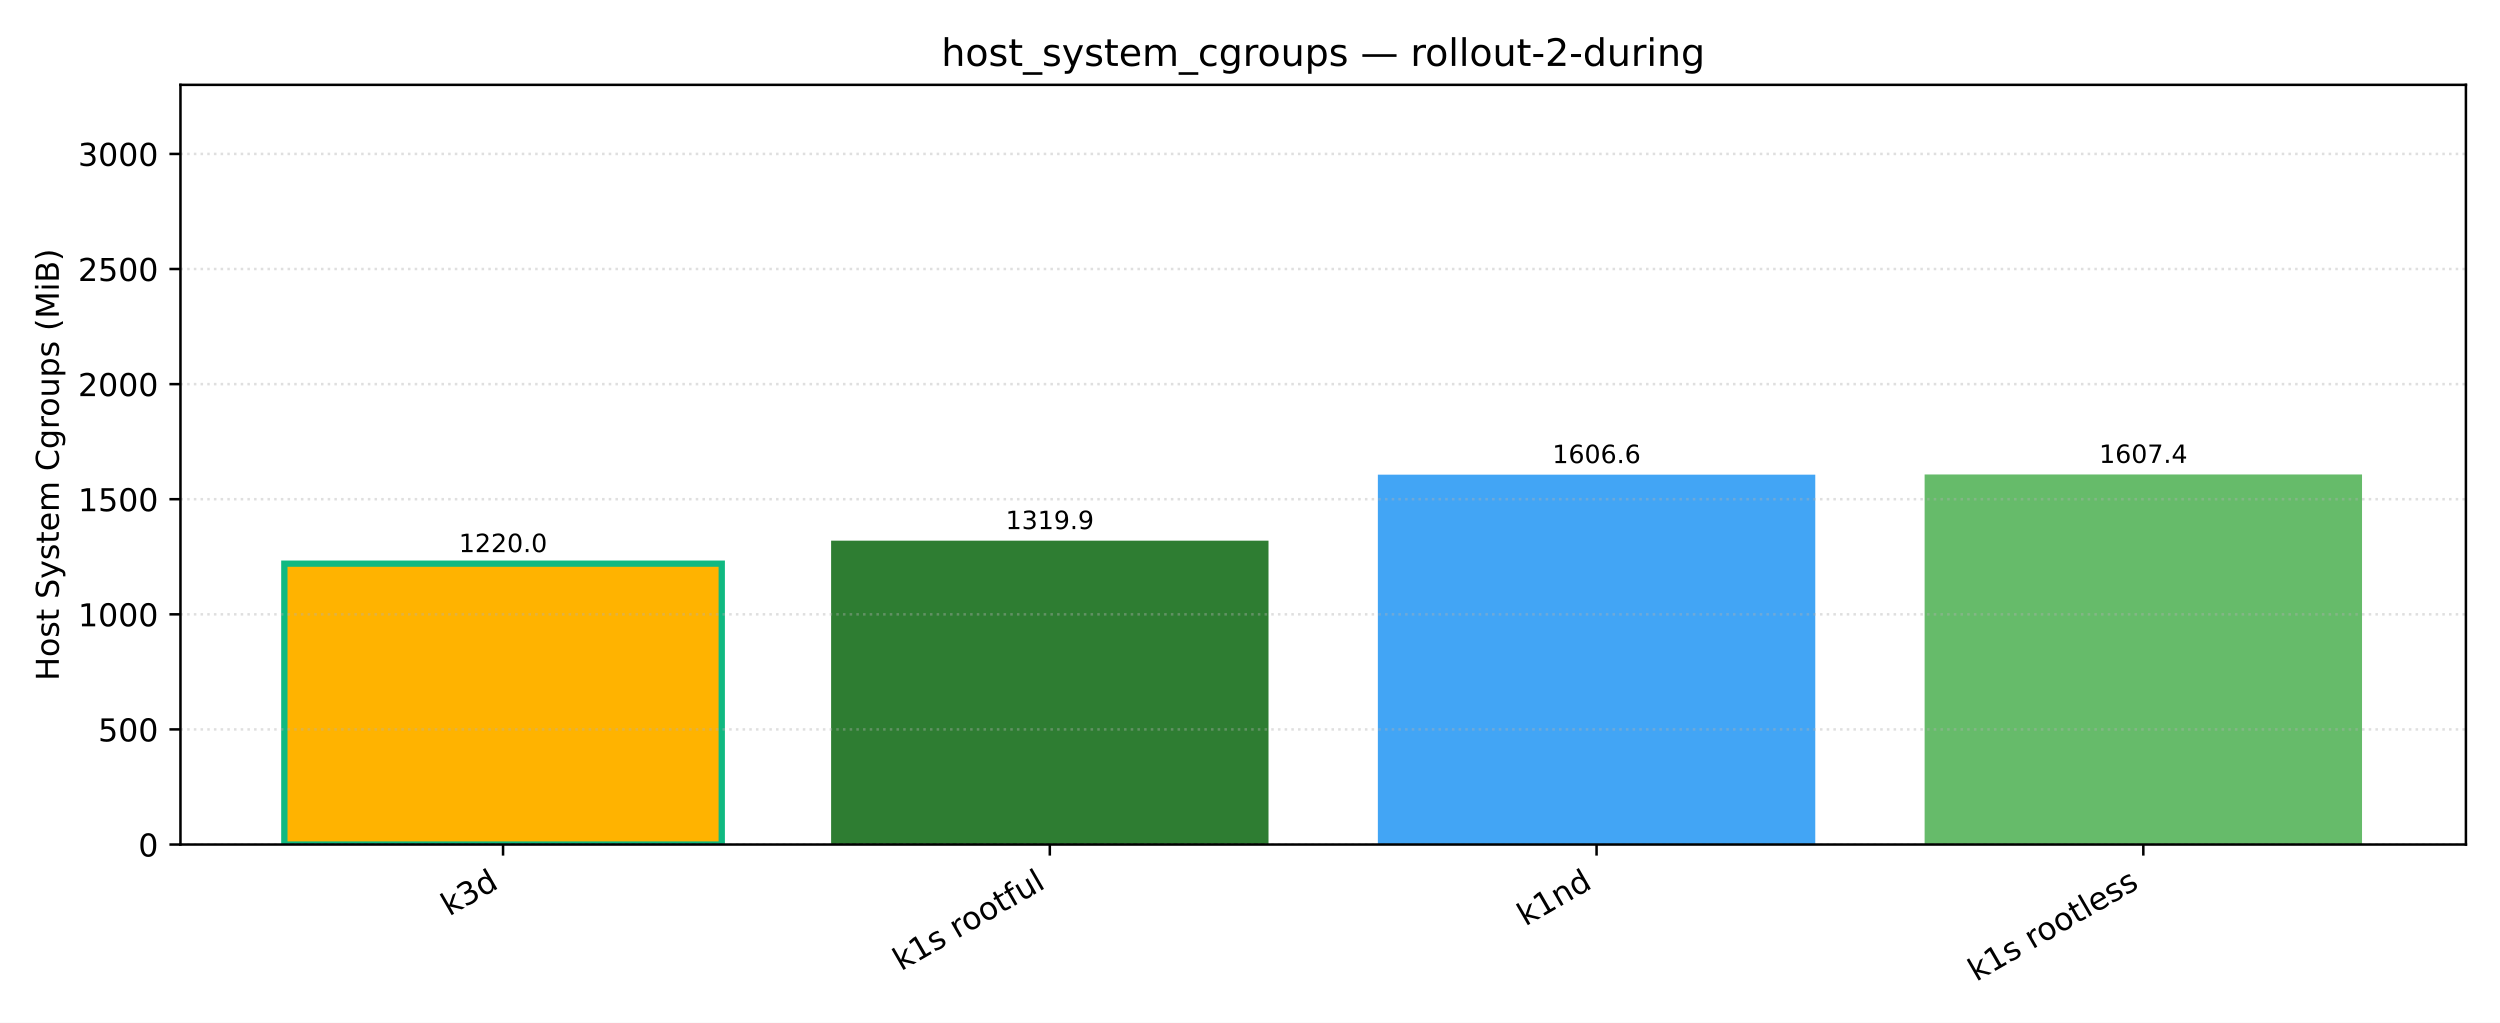
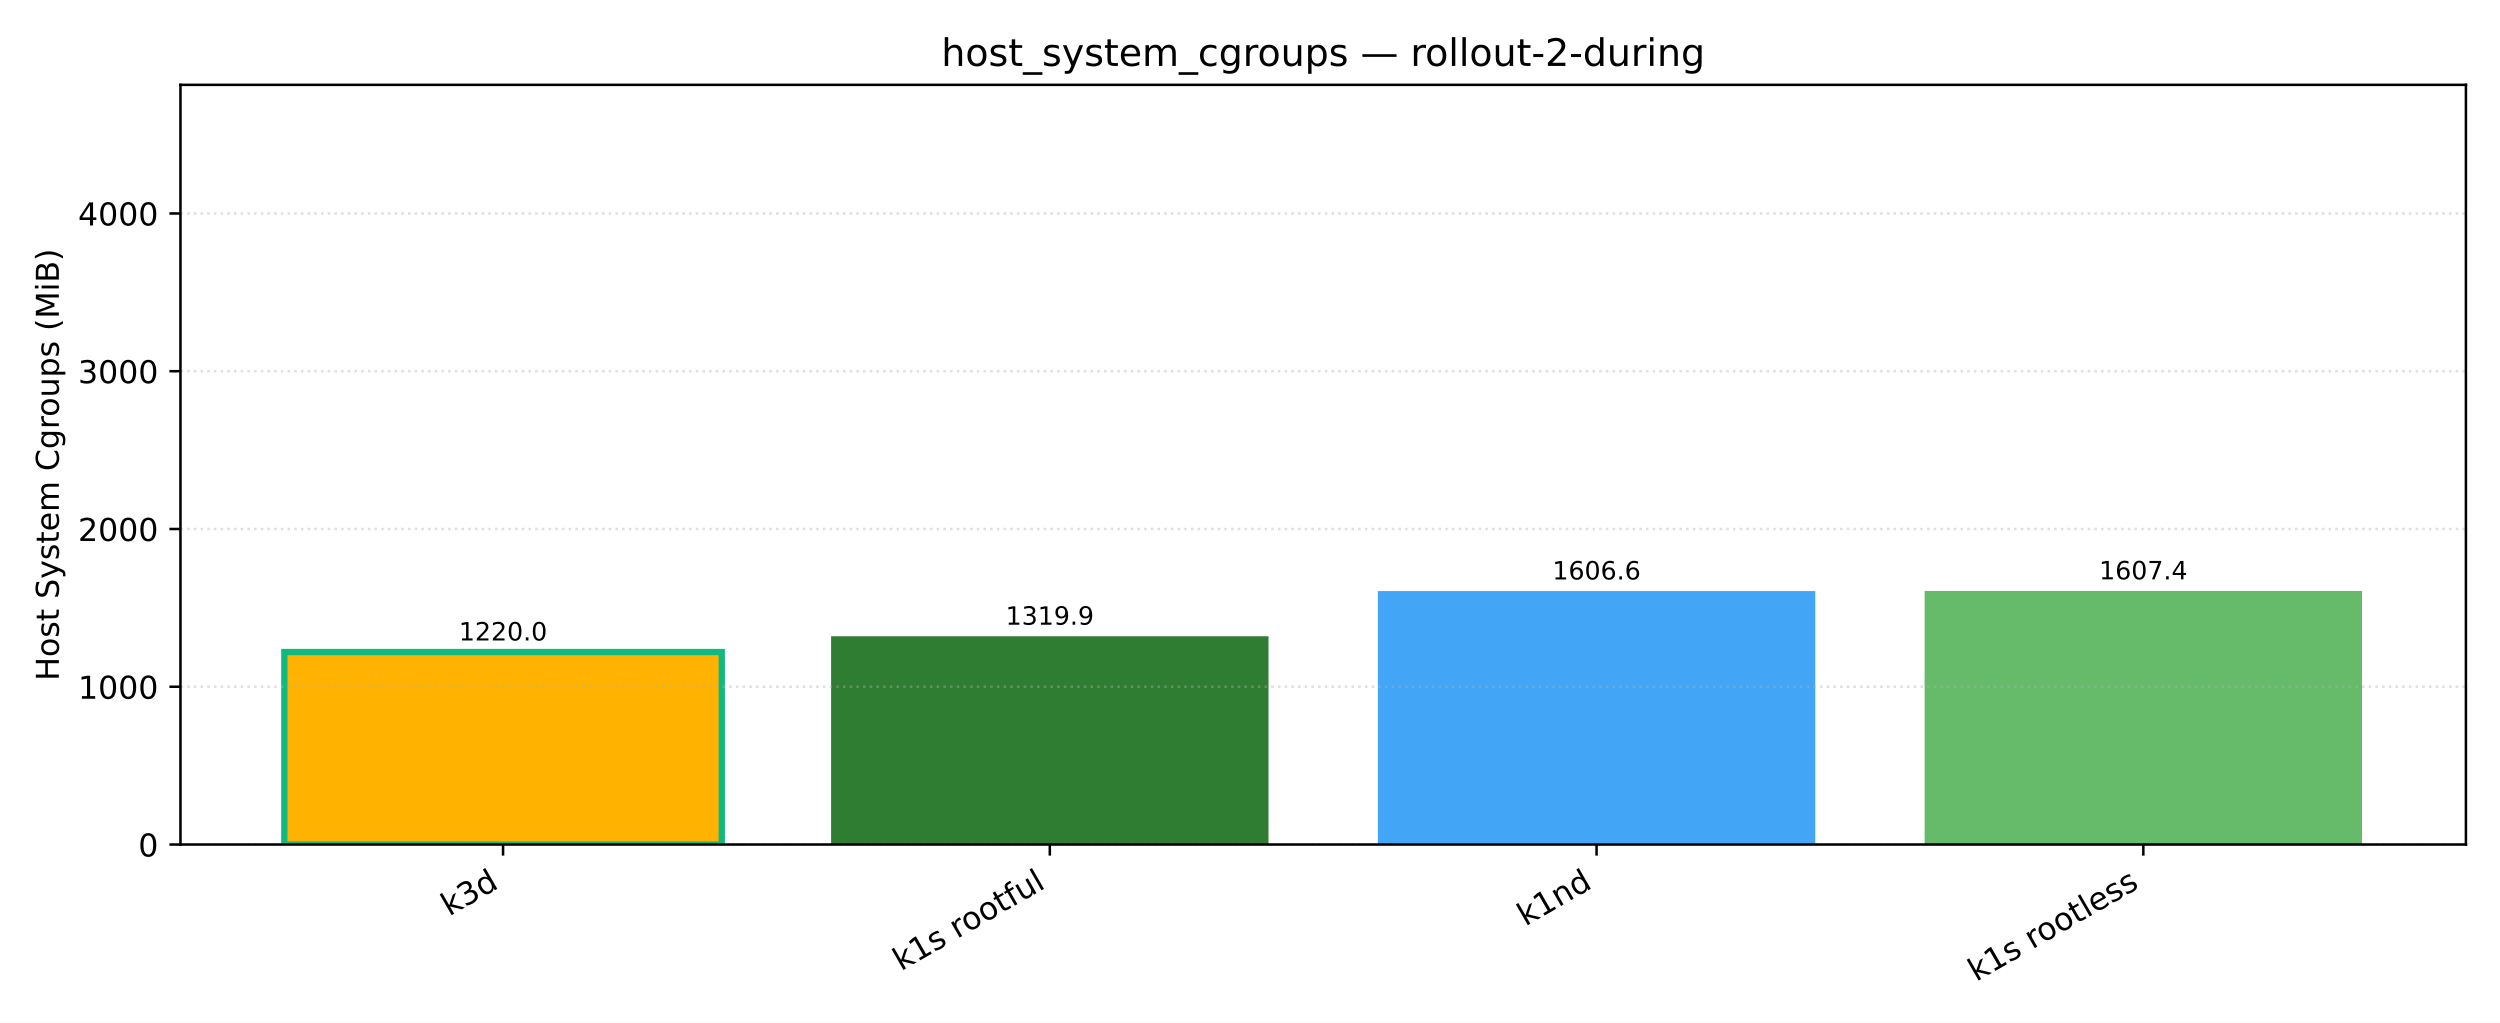
<svg xmlns="http://www.w3.org/2000/svg" xmlns:xlink="http://www.w3.org/1999/xlink" width="792pt" height="324pt" viewBox="0 0 792 324" version="1.1">
  <defs>
    <style type="text/css">*{stroke-linejoin: round; stroke-linecap: butt}</style>
  </defs>
  <g id="figure_1">
    <g id="patch_1">
      <path d="M 0 324  L 792 324  L 792 0  L 0 0  z " style="fill: #ffffff" />
    </g>
    <g id="axes_1">
      <g id="patch_2">
        <path d="M 57.17 267.545  L 781.2 267.545  L 781.2 26.88  L 57.17 26.88  z " style="fill: #ffffff" />
      </g>
      <g id="patch_3">
-         <path d="M 90.08 267.545  L 228.651 267.545  L 228.651 178.57  L 90.08 178.57  z " clip-path="url(#pb87c5d437f)" style="fill: #ffb300; stroke: #10b981; stroke-width: 2; stroke-linejoin: miter" />
+         <path d="M 90.08 267.545  L 228.651 267.545  L 228.651 206.567  L 90.08 206.567  z " clip-path="url(#pe2c1e700d0)" style="fill: #ffb300; stroke: #10b981; stroke-width: 2; stroke-linejoin: miter" />
      </g>
      <g id="patch_4">
-         <path d="M 263.293 267.545  L 401.864 267.545  L 401.864 171.287  L 263.293 171.287  z " clip-path="url(#pb87c5d437f)" style="fill: #2e7d32" />
+         <path d="M 263.293 267.545  L 401.864 267.545  L 401.864 201.575  L 263.293 201.575  z " clip-path="url(#pe2c1e700d0)" style="fill: #2e7d32" />
      </g>
      <g id="patch_5">
-         <path d="M 436.506 267.545  L 575.077 267.545  L 575.077 150.376  L 436.506 150.376  z " clip-path="url(#pb87c5d437f)" style="fill: #42a5f5" />
+         <path d="M 436.506 267.545  L 575.077 267.545  L 575.077 187.244  L 436.506 187.244  z " clip-path="url(#pe2c1e700d0)" style="fill: #42a5f5" />
      </g>
      <g id="patch_6">
-         <path d="M 609.719 267.545  L 748.29 267.545  L 748.29 150.318  L 609.719 150.318  z " clip-path="url(#pb87c5d437f)" style="fill: #66bb6a" />
+         <path d="M 609.719 267.545  L 748.29 267.545  L 748.29 187.204  L 609.719 187.204  z " clip-path="url(#pe2c1e700d0)" style="fill: #66bb6a" />
      </g>
      <g id="matplotlib.axis_1">
        <g id="xtick_1">
          <g id="line2d_1">
            <defs>
-               <path id="m31fb3759ff" d="M 0 0  L 0 3.5  " style="stroke: #000000; stroke-width: 0.8" />
+               <path id="m5a6afe6123" d="M 0 0  L 0 3.5  " style="stroke: #000000; stroke-width: 0.8" />
            </defs>
            <g>
-               <use xlink:href="#m31fb3759ff" x="159.366" y="267.545" style="stroke: #000000; stroke-width: 0.8" />
+               <use xlink:href="#m5a6afe6123" x="159.366" y="267.545" style="stroke: #000000; stroke-width: 0.8" />
            </g>
          </g>
          <g id="text_1">
            <g transform="translate(142.303 290.3767) rotate(-30) scale(0.1 -0.1)">
              <defs>
                <path id="DejaVuSans-6b" d="M 581 4863  L 1159 4863  L 1159 1991  L 2875 3500  L 3609 3500  L 1753 1863  L 3688 0  L 2938 0  L 1159 1709  L 1159 0  L 581 0  L 581 4863  z " transform="scale(0.015625)" />
                <path id="DejaVuSans-33" d="M 2597 2516  Q 3050 2419 3304 2112  Q 3559 1806 3559 1356  Q 3559 666 3084 287  Q 2609 -91 1734 -91  Q 1441 -91 1130 -33  Q 819 25 488 141  L 488 750  Q 750 597 1062 519  Q 1375 441 1716 441  Q 2309 441 2620 675  Q 2931 909 2931 1356  Q 2931 1769 2642 2001  Q 2353 2234 1838 2234  L 1294 2234  L 1294 2753  L 1863 2753  Q 2328 2753 2575 2939  Q 2822 3125 2822 3475  Q 2822 3834 2567 4026  Q 2313 4219 1838 4219  Q 1578 4219 1281 4162  Q 984 4106 628 3988  L 628 4550  Q 988 4650 1302 4700  Q 1616 4750 1894 4750  Q 2613 4750 3031 4423  Q 3450 4097 3450 3541  Q 3450 3153 3228 2886  Q 3006 2619 2597 2516  z " transform="scale(0.015625)" />
                <path id="DejaVuSans-64" d="M 2906 2969  L 2906 4863  L 3481 4863  L 3481 0  L 2906 0  L 2906 525  Q 2725 213 2448 61  Q 2172 -91 1784 -91  Q 1150 -91 751 415  Q 353 922 353 1747  Q 353 2572 751 3078  Q 1150 3584 1784 3584  Q 2172 3584 2448 3432  Q 2725 3281 2906 2969  z M 947 1747  Q 947 1113 1208 752  Q 1469 391 1925 391  Q 2381 391 2643 752  Q 2906 1113 2906 1747  Q 2906 2381 2643 2742  Q 2381 3103 1925 3103  Q 1469 3103 1208 2742  Q 947 2381 947 1747  z " transform="scale(0.015625)" />
              </defs>
              <use xlink:href="#DejaVuSans-6b" />
              <use xlink:href="#DejaVuSans-33" transform="translate(57.91016 0)" />
              <use xlink:href="#DejaVuSans-64" transform="translate(121.5332 0)" />
            </g>
          </g>
        </g>
        <g id="xtick_2">
          <g id="line2d_2">
            <g>
-               <use xlink:href="#m31fb3759ff" x="332.579" y="267.545" style="stroke: #000000; stroke-width: 0.8" />
+               <use xlink:href="#m5a6afe6123" x="332.579" y="267.545" style="stroke: #000000; stroke-width: 0.8" />
            </g>
          </g>
          <g id="text_2">
            <g transform="translate(285.4486 307.7361) rotate(-30) scale(0.1 -0.1)">
              <defs>
                <path id="DejaVuSans-31" d="M 794 531  L 1825 531  L 1825 4091  L 703 3866  L 703 4441  L 1819 4666  L 2450 4666  L 2450 531  L 3481 531  L 3481 0  L 794 0  L 794 531  z " transform="scale(0.015625)" />
                <path id="DejaVuSans-73" d="M 2834 3397  L 2834 2853  Q 2591 2978 2328 3040  Q 2066 3103 1784 3103  Q 1356 3103 1142 2972  Q 928 2841 928 2578  Q 928 2378 1081 2264  Q 1234 2150 1697 2047  L 1894 2003  Q 2506 1872 2764 1633  Q 3022 1394 3022 966  Q 3022 478 2636 193  Q 2250 -91 1575 -91  Q 1294 -91 989 -36  Q 684 19 347 128  L 347 722  Q 666 556 975 473  Q 1284 391 1588 391  Q 1994 391 2212 530  Q 2431 669 2431 922  Q 2431 1156 2273 1281  Q 2116 1406 1581 1522  L 1381 1569  Q 847 1681 609 1914  Q 372 2147 372 2553  Q 372 3047 722 3315  Q 1072 3584 1716 3584  Q 2034 3584 2315 3537  Q 2597 3491 2834 3397  z " transform="scale(0.015625)" />
                <path id="DejaVuSans-20" transform="scale(0.015625)" />
                <path id="DejaVuSans-72" d="M 2631 2963  Q 2534 3019 2420 3045  Q 2306 3072 2169 3072  Q 1681 3072 1420 2755  Q 1159 2438 1159 1844  L 1159 0  L 581 0  L 581 3500  L 1159 3500  L 1159 2956  Q 1341 3275 1631 3429  Q 1922 3584 2338 3584  Q 2397 3584 2469 3576  Q 2541 3569 2628 3553  L 2631 2963  z " transform="scale(0.015625)" />
                <path id="DejaVuSans-6f" d="M 1959 3097  Q 1497 3097 1228 2736  Q 959 2375 959 1747  Q 959 1119 1226 758  Q 1494 397 1959 397  Q 2419 397 2687 759  Q 2956 1122 2956 1747  Q 2956 2369 2687 2733  Q 2419 3097 1959 3097  z M 1959 3584  Q 2709 3584 3137 3096  Q 3566 2609 3566 1747  Q 3566 888 3137 398  Q 2709 -91 1959 -91  Q 1206 -91 779 398  Q 353 888 353 1747  Q 353 2609 779 3096  Q 1206 3584 1959 3584  z " transform="scale(0.015625)" />
                <path id="DejaVuSans-74" d="M 1172 4494  L 1172 3500  L 2356 3500  L 2356 3053  L 1172 3053  L 1172 1153  Q 1172 725 1289 603  Q 1406 481 1766 481  L 2356 481  L 2356 0  L 1766 0  Q 1100 0 847 248  Q 594 497 594 1153  L 594 3053  L 172 3053  L 172 3500  L 594 3500  L 594 4494  L 1172 4494  z " transform="scale(0.015625)" />
                <path id="DejaVuSans-66" d="M 2375 4863  L 2375 4384  L 1825 4384  Q 1516 4384 1395 4259  Q 1275 4134 1275 3809  L 1275 3500  L 2222 3500  L 2222 3053  L 1275 3053  L 1275 0  L 697 0  L 697 3053  L 147 3053  L 147 3500  L 697 3500  L 697 3744  Q 697 4328 969 4595  Q 1241 4863 1831 4863  L 2375 4863  z " transform="scale(0.015625)" />
                <path id="DejaVuSans-75" d="M 544 1381  L 544 3500  L 1119 3500  L 1119 1403  Q 1119 906 1312 657  Q 1506 409 1894 409  Q 2359 409 2629 706  Q 2900 1003 2900 1516  L 2900 3500  L 3475 3500  L 3475 0  L 2900 0  L 2900 538  Q 2691 219 2414 64  Q 2138 -91 1772 -91  Q 1169 -91 856 284  Q 544 659 544 1381  z M 1991 3584  L 1991 3584  z " transform="scale(0.015625)" />
                <path id="DejaVuSans-6c" d="M 603 4863  L 1178 4863  L 1178 0  L 603 0  L 603 4863  z " transform="scale(0.015625)" />
              </defs>
              <use xlink:href="#DejaVuSans-6b" />
              <use xlink:href="#DejaVuSans-31" transform="translate(57.91016 0)" />
              <use xlink:href="#DejaVuSans-73" transform="translate(121.5332 0)" />
              <use xlink:href="#DejaVuSans-20" transform="translate(173.6328 0)" />
              <use xlink:href="#DejaVuSans-72" transform="translate(205.4199 0)" />
              <use xlink:href="#DejaVuSans-6f" transform="translate(244.2832 0)" />
              <use xlink:href="#DejaVuSans-6f" transform="translate(305.4648 0)" />
              <use xlink:href="#DejaVuSans-74" transform="translate(366.6465 0)" />
              <use xlink:href="#DejaVuSans-66" transform="translate(405.8555 0)" />
              <use xlink:href="#DejaVuSans-75" transform="translate(441.0605 0)" />
              <use xlink:href="#DejaVuSans-6c" transform="translate(504.4395 0)" />
            </g>
          </g>
        </g>
        <g id="xtick_3">
          <g id="line2d_3">
            <g>
-               <use xlink:href="#m31fb3759ff" x="505.791" y="267.545" style="stroke: #000000; stroke-width: 0.8" />
+               <use xlink:href="#m5a6afe6123" x="505.791" y="267.545" style="stroke: #000000; stroke-width: 0.8" />
            </g>
          </g>
          <g id="text_3">
            <g transform="translate(483.2404 293.5454) rotate(-30) scale(0.1 -0.1)">
              <defs>
                <path id="DejaVuSans-6e" d="M 3513 2113  L 3513 0  L 2938 0  L 2938 2094  Q 2938 2591 2744 2837  Q 2550 3084 2163 3084  Q 1697 3084 1428 2787  Q 1159 2491 1159 1978  L 1159 0  L 581 0  L 581 3500  L 1159 3500  L 1159 2956  Q 1366 3272 1645 3428  Q 1925 3584 2291 3584  Q 2894 3584 3203 3211  Q 3513 2838 3513 2113  z " transform="scale(0.015625)" />
              </defs>
              <use xlink:href="#DejaVuSans-6b" />
              <use xlink:href="#DejaVuSans-31" transform="translate(57.91016 0)" />
              <use xlink:href="#DejaVuSans-6e" transform="translate(121.5332 0)" />
              <use xlink:href="#DejaVuSans-64" transform="translate(184.9121 0)" />
            </g>
          </g>
        </g>
        <g id="xtick_4">
          <g id="line2d_4">
            <g>
-               <use xlink:href="#m31fb3759ff" x="679.004" y="267.545" style="stroke: #000000; stroke-width: 0.8" />
+               <use xlink:href="#m5a6afe6123" x="679.004" y="267.545" style="stroke: #000000; stroke-width: 0.8" />
            </g>
          </g>
          <g id="text_4">
            <g transform="translate(626.0598 311.0931) rotate(-30) scale(0.1 -0.1)">
              <defs>
                <path id="DejaVuSans-65" d="M 3597 1894  L 3597 1613  L 953 1613  Q 991 1019 1311 708  Q 1631 397 2203 397  Q 2534 397 2845 478  Q 3156 559 3463 722  L 3463 178  Q 3153 47 2828 -22  Q 2503 -91 2169 -91  Q 1331 -91 842 396  Q 353 884 353 1716  Q 353 2575 817 3079  Q 1281 3584 2069 3584  Q 2775 3584 3186 3129  Q 3597 2675 3597 1894  z M 3022 2063  Q 3016 2534 2758 2815  Q 2500 3097 2075 3097  Q 1594 3097 1305 2825  Q 1016 2553 972 2059  L 3022 2063  z " transform="scale(0.015625)" />
              </defs>
              <use xlink:href="#DejaVuSans-6b" />
              <use xlink:href="#DejaVuSans-31" transform="translate(57.91016 0)" />
              <use xlink:href="#DejaVuSans-73" transform="translate(121.5332 0)" />
              <use xlink:href="#DejaVuSans-20" transform="translate(173.6328 0)" />
              <use xlink:href="#DejaVuSans-72" transform="translate(205.4199 0)" />
              <use xlink:href="#DejaVuSans-6f" transform="translate(244.2832 0)" />
              <use xlink:href="#DejaVuSans-6f" transform="translate(305.4648 0)" />
              <use xlink:href="#DejaVuSans-74" transform="translate(366.6465 0)" />
              <use xlink:href="#DejaVuSans-6c" transform="translate(405.8555 0)" />
              <use xlink:href="#DejaVuSans-65" transform="translate(433.6387 0)" />
              <use xlink:href="#DejaVuSans-73" transform="translate(495.1621 0)" />
              <use xlink:href="#DejaVuSans-73" transform="translate(547.2617 0)" />
            </g>
          </g>
        </g>
      </g>
      <g id="matplotlib.axis_2">
        <g id="ytick_1">
          <g id="line2d_5">
-             <path d="M 57.17 267.545  L 781.2 267.545  " clip-path="url(#pb87c5d437f)" style="fill: none; stroke-dasharray: 0.8,1.32; stroke-dashoffset: 0; stroke: #b0b0b0; stroke-opacity: 0.4; stroke-width: 0.8" />
+             <path d="M 57.17 267.545  L 781.2 267.545  " clip-path="url(#pe2c1e700d0)" style="fill: none; stroke-dasharray: 0.8,1.32; stroke-dashoffset: 0; stroke: #b0b0b0; stroke-opacity: 0.4; stroke-width: 0.8" />
          </g>
          <g id="line2d_6">
            <defs>
-               <path id="mb3e70a93ad" d="M 0 0  L -3.5 0  " style="stroke: #000000; stroke-width: 0.8" />
+               <path id="m459b0cc0be" d="M 0 0  L -3.5 0  " style="stroke: #000000; stroke-width: 0.8" />
            </defs>
            <g>
-               <use xlink:href="#mb3e70a93ad" x="57.17" y="267.545" style="stroke: #000000; stroke-width: 0.8" />
+               <use xlink:href="#m459b0cc0be" x="57.17" y="267.545" style="stroke: #000000; stroke-width: 0.8" />
            </g>
          </g>
          <g id="text_5">
            <g transform="translate(43.8075 271.3447) scale(0.1 -0.1)">
              <defs>
                <path id="DejaVuSans-30" d="M 2034 4250  Q 1547 4250 1301 3770  Q 1056 3291 1056 2328  Q 1056 1369 1301 889  Q 1547 409 2034 409  Q 2525 409 2770 889  Q 3016 1369 3016 2328  Q 3016 3291 2770 3770  Q 2525 4250 2034 4250  z M 2034 4750  Q 2819 4750 3233 4129  Q 3647 3509 3647 2328  Q 3647 1150 3233 529  Q 2819 -91 2034 -91  Q 1250 -91 836 529  Q 422 1150 422 2328  Q 422 3509 836 4129  Q 1250 4750 2034 4750  z " transform="scale(0.015625)" />
              </defs>
              <use xlink:href="#DejaVuSans-30" />
            </g>
          </g>
        </g>
        <g id="ytick_2">
          <g id="line2d_7">
-             <path d="M 57.17 231.081  L 781.2 231.081  " clip-path="url(#pb87c5d437f)" style="fill: none; stroke-dasharray: 0.8,1.32; stroke-dashoffset: 0; stroke: #b0b0b0; stroke-opacity: 0.4; stroke-width: 0.8" />
+             <path d="M 57.17 217.564  L 781.2 217.564  " clip-path="url(#pe2c1e700d0)" style="fill: none; stroke-dasharray: 0.8,1.32; stroke-dashoffset: 0; stroke: #b0b0b0; stroke-opacity: 0.4; stroke-width: 0.8" />
          </g>
          <g id="line2d_8">
            <g>
-               <use xlink:href="#mb3e70a93ad" x="57.17" y="231.081" style="stroke: #000000; stroke-width: 0.8" />
+               <use xlink:href="#m459b0cc0be" x="57.17" y="217.564" style="stroke: #000000; stroke-width: 0.8" />
            </g>
          </g>
          <g id="text_6">
-             <g transform="translate(31.0825 234.8803) scale(0.1 -0.1)">
-               <defs>
-                 <path id="DejaVuSans-35" d="M 691 4666  L 3169 4666  L 3169 4134  L 1269 4134  L 1269 2991  Q 1406 3038 1543 3061  Q 1681 3084 1819 3084  Q 2600 3084 3056 2656  Q 3513 2228 3513 1497  Q 3513 744 3044 326  Q 2575 -91 1722 -91  Q 1428 -91 1123 -41  Q 819 9 494 109  L 494 744  Q 775 591 1075 516  Q 1375 441 1709 441  Q 2250 441 2565 725  Q 2881 1009 2881 1497  Q 2881 1984 2565 2268  Q 2250 2553 1709 2553  Q 1456 2553 1204 2497  Q 953 2441 691 2322  L 691 4666  z " transform="scale(0.015625)" />
-               </defs>
-               <use xlink:href="#DejaVuSans-35" />
-               <use xlink:href="#DejaVuSans-30" transform="translate(63.62305 0)" />
-               <use xlink:href="#DejaVuSans-30" transform="translate(127.2461 0)" />
-             </g>
-           </g>
-         </g>
-         <g id="ytick_3">
-           <g id="line2d_9">
-             <path d="M 57.17 194.617  L 781.2 194.617  " clip-path="url(#pb87c5d437f)" style="fill: none; stroke-dasharray: 0.8,1.32; stroke-dashoffset: 0; stroke: #b0b0b0; stroke-opacity: 0.4; stroke-width: 0.8" />
-           </g>
-           <g id="line2d_10">
-             <g>
-               <use xlink:href="#mb3e70a93ad" x="57.17" y="194.617" style="stroke: #000000; stroke-width: 0.8" />
-             </g>
-           </g>
-           <g id="text_7">
-             <g transform="translate(24.72 198.416) scale(0.1 -0.1)">
+             <g transform="translate(24.72 221.3635) scale(0.1 -0.1)">
              <use xlink:href="#DejaVuSans-31" />
              <use xlink:href="#DejaVuSans-30" transform="translate(63.62305 0)" />
              <use xlink:href="#DejaVuSans-30" transform="translate(127.2461 0)" />
              <use xlink:href="#DejaVuSans-30" transform="translate(190.8691 0)" />
            </g>
          </g>
        </g>
-         <g id="ytick_4">
-           <g id="line2d_11">
-             <path d="M 57.17 158.152  L 781.2 158.152  " clip-path="url(#pb87c5d437f)" style="fill: none; stroke-dasharray: 0.8,1.32; stroke-dashoffset: 0; stroke: #b0b0b0; stroke-opacity: 0.4; stroke-width: 0.8" />
-           </g>
-           <g id="line2d_12">
-             <g>
-               <use xlink:href="#mb3e70a93ad" x="57.17" y="158.152" style="stroke: #000000; stroke-width: 0.8" />
-             </g>
-           </g>
-           <g id="text_8">
-             <g transform="translate(24.72 161.9517) scale(0.1 -0.1)">
-               <use xlink:href="#DejaVuSans-31" />
-               <use xlink:href="#DejaVuSans-35" transform="translate(63.62305 0)" />
-               <use xlink:href="#DejaVuSans-30" transform="translate(127.2461 0)" />
-               <use xlink:href="#DejaVuSans-30" transform="translate(190.8691 0)" />
-             </g>
-           </g>
-         </g>
-         <g id="ytick_5">
-           <g id="line2d_13">
-             <path d="M 57.17 121.688  L 781.2 121.688  " clip-path="url(#pb87c5d437f)" style="fill: none; stroke-dasharray: 0.8,1.32; stroke-dashoffset: 0; stroke: #b0b0b0; stroke-opacity: 0.4; stroke-width: 0.8" />
-           </g>
-           <g id="line2d_14">
-             <g>
-               <use xlink:href="#mb3e70a93ad" x="57.17" y="121.688" style="stroke: #000000; stroke-width: 0.8" />
-             </g>
-           </g>
-           <g id="text_9">
-             <g transform="translate(24.72 125.4873) scale(0.1 -0.1)">
+         <g id="ytick_3">
+           <g id="line2d_9">
+             <path d="M 57.17 167.583  L 781.2 167.583  " clip-path="url(#pe2c1e700d0)" style="fill: none; stroke-dasharray: 0.8,1.32; stroke-dashoffset: 0; stroke: #b0b0b0; stroke-opacity: 0.4; stroke-width: 0.8" />
+           </g>
+           <g id="line2d_10">
+             <g>
+               <use xlink:href="#m459b0cc0be" x="57.17" y="167.583" style="stroke: #000000; stroke-width: 0.8" />
+             </g>
+           </g>
+           <g id="text_7">
+             <g transform="translate(24.72 171.3823) scale(0.1 -0.1)">
              <defs>
                <path id="DejaVuSans-32" d="M 1228 531  L 3431 531  L 3431 0  L 469 0  L 469 531  Q 828 903 1448 1529  Q 2069 2156 2228 2338  Q 2531 2678 2651 2914  Q 2772 3150 2772 3378  Q 2772 3750 2511 3984  Q 2250 4219 1831 4219  Q 1534 4219 1204 4116  Q 875 4013 500 3803  L 500 4441  Q 881 4594 1212 4672  Q 1544 4750 1819 4750  Q 2544 4750 2975 4387  Q 3406 4025 3406 3419  Q 3406 3131 3298 2873  Q 3191 2616 2906 2266  Q 2828 2175 2409 1742  Q 1991 1309 1228 531  z " transform="scale(0.015625)" />
              </defs>
              <use xlink:href="#DejaVuSans-32" />
              <use xlink:href="#DejaVuSans-30" transform="translate(63.62305 0)" />
              <use xlink:href="#DejaVuSans-30" transform="translate(127.2461 0)" />
              <use xlink:href="#DejaVuSans-30" transform="translate(190.8691 0)" />
            </g>
          </g>
        </g>
-         <g id="ytick_6">
-           <g id="line2d_15">
-             <path d="M 57.17 85.224  L 781.2 85.224  " clip-path="url(#pb87c5d437f)" style="fill: none; stroke-dasharray: 0.8,1.32; stroke-dashoffset: 0; stroke: #b0b0b0; stroke-opacity: 0.4; stroke-width: 0.8" />
-           </g>
-           <g id="line2d_16">
-             <g>
-               <use xlink:href="#mb3e70a93ad" x="57.17" y="85.224" style="stroke: #000000; stroke-width: 0.8" />
-             </g>
-           </g>
-           <g id="text_10">
-             <g transform="translate(24.72 89.02301) scale(0.1 -0.1)">
-               <use xlink:href="#DejaVuSans-32" />
-               <use xlink:href="#DejaVuSans-35" transform="translate(63.62305 0)" />
-               <use xlink:href="#DejaVuSans-30" transform="translate(127.2461 0)" />
-               <use xlink:href="#DejaVuSans-30" transform="translate(190.8691 0)" />
-             </g>
-           </g>
-         </g>
-         <g id="ytick_7">
-           <g id="line2d_17">
-             <path d="M 57.17 48.759  L 781.2 48.759  " clip-path="url(#pb87c5d437f)" style="fill: none; stroke-dasharray: 0.8,1.32; stroke-dashoffset: 0; stroke: #b0b0b0; stroke-opacity: 0.4; stroke-width: 0.8" />
-           </g>
-           <g id="line2d_18">
-             <g>
-               <use xlink:href="#mb3e70a93ad" x="57.17" y="48.759" style="stroke: #000000; stroke-width: 0.8" />
-             </g>
-           </g>
-           <g id="text_11">
-             <g transform="translate(24.72 52.55867) scale(0.1 -0.1)">
+         <g id="ytick_4">
+           <g id="line2d_11">
+             <path d="M 57.17 117.602  L 781.2 117.602  " clip-path="url(#pe2c1e700d0)" style="fill: none; stroke-dasharray: 0.8,1.32; stroke-dashoffset: 0; stroke: #b0b0b0; stroke-opacity: 0.4; stroke-width: 0.8" />
+           </g>
+           <g id="line2d_12">
+             <g>
+               <use xlink:href="#m459b0cc0be" x="57.17" y="117.602" style="stroke: #000000; stroke-width: 0.8" />
+             </g>
+           </g>
+           <g id="text_8">
+             <g transform="translate(24.72 121.4011) scale(0.1 -0.1)">
              <use xlink:href="#DejaVuSans-33" />
              <use xlink:href="#DejaVuSans-30" transform="translate(63.62305 0)" />
              <use xlink:href="#DejaVuSans-30" transform="translate(127.2461 0)" />
              <use xlink:href="#DejaVuSans-30" transform="translate(190.8691 0)" />
            </g>
          </g>
        </g>
-         <g id="text_12">
+         <g id="ytick_5">
+           <g id="line2d_13">
+             <path d="M 57.17 67.621  L 781.2 67.621  " clip-path="url(#pe2c1e700d0)" style="fill: none; stroke-dasharray: 0.8,1.32; stroke-dashoffset: 0; stroke: #b0b0b0; stroke-opacity: 0.4; stroke-width: 0.8" />
+           </g>
+           <g id="line2d_14">
+             <g>
+               <use xlink:href="#m459b0cc0be" x="57.17" y="67.621" style="stroke: #000000; stroke-width: 0.8" />
+             </g>
+           </g>
+           <g id="text_9">
+             <g transform="translate(24.72 71.41994) scale(0.1 -0.1)">
+               <defs>
+                 <path id="DejaVuSans-34" d="M 2419 4116  L 825 1625  L 2419 1625  L 2419 4116  z M 2253 4666  L 3047 4666  L 3047 1625  L 3713 1625  L 3713 1100  L 3047 1100  L 3047 0  L 2419 0  L 2419 1100  L 313 1100  L 313 1709  L 2253 4666  z " transform="scale(0.015625)" />
+               </defs>
+               <use xlink:href="#DejaVuSans-34" />
+               <use xlink:href="#DejaVuSans-30" transform="translate(63.62305 0)" />
+               <use xlink:href="#DejaVuSans-30" transform="translate(127.2461 0)" />
+               <use xlink:href="#DejaVuSans-30" transform="translate(190.8691 0)" />
+             </g>
+           </g>
+         </g>
+         <g id="text_10">
          <g transform="translate(18.64031 215.6604) rotate(-90) scale(0.1 -0.1)">
            <defs>
              <path id="DejaVuSans-48" d="M 628 4666  L 1259 4666  L 1259 2753  L 3553 2753  L 3553 4666  L 4184 4666  L 4184 0  L 3553 0  L 3553 2222  L 1259 2222  L 1259 0  L 628 0  L 628 4666  z " transform="scale(0.015625)" />
              <path id="DejaVuSans-53" d="M 3425 4513  L 3425 3897  Q 3066 4069 2747 4153  Q 2428 4238 2131 4238  Q 1616 4238 1336 4038  Q 1056 3838 1056 3469  Q 1056 3159 1242 3001  Q 1428 2844 1947 2747  L 2328 2669  Q 3034 2534 3370 2195  Q 3706 1856 3706 1288  Q 3706 609 3251 259  Q 2797 -91 1919 -91  Q 1588 -91 1214 -16  Q 841 59 441 206  L 441 856  Q 825 641 1194 531  Q 1563 422 1919 422  Q 2459 422 2753 634  Q 3047 847 3047 1241  Q 3047 1584 2836 1778  Q 2625 1972 2144 2069  L 1759 2144  Q 1053 2284 737 2584  Q 422 2884 422 3419  Q 422 4038 858 4394  Q 1294 4750 2059 4750  Q 2388 4750 2728 4690  Q 3069 4631 3425 4513  z " transform="scale(0.015625)" />
              <path id="DejaVuSans-79" d="M 2059 -325  Q 1816 -950 1584 -1140  Q 1353 -1331 966 -1331  L 506 -1331  L 506 -850  L 844 -850  Q 1081 -850 1212 -737  Q 1344 -625 1503 -206  L 1606 56  L 191 3500  L 800 3500  L 1894 763  L 2988 3500  L 3597 3500  L 2059 -325  z " transform="scale(0.015625)" />
              <path id="DejaVuSans-6d" d="M 3328 2828  Q 3544 3216 3844 3400  Q 4144 3584 4550 3584  Q 5097 3584 5394 3201  Q 5691 2819 5691 2113  L 5691 0  L 5113 0  L 5113 2094  Q 5113 2597 4934 2840  Q 4756 3084 4391 3084  Q 3944 3084 3684 2787  Q 3425 2491 3425 1978  L 3425 0  L 2847 0  L 2847 2094  Q 2847 2600 2669 2842  Q 2491 3084 2119 3084  Q 1678 3084 1418 2786  Q 1159 2488 1159 1978  L 1159 0  L 581 0  L 581 3500  L 1159 3500  L 1159 2956  Q 1356 3278 1631 3431  Q 1906 3584 2284 3584  Q 2666 3584 2933 3390  Q 3200 3197 3328 2828  z " transform="scale(0.015625)" />
              <path id="DejaVuSans-43" d="M 4122 4306  L 4122 3641  Q 3803 3938 3442 4084  Q 3081 4231 2675 4231  Q 1875 4231 1450 3742  Q 1025 3253 1025 2328  Q 1025 1406 1450 917  Q 1875 428 2675 428  Q 3081 428 3442 575  Q 3803 722 4122 1019  L 4122 359  Q 3791 134 3420 21  Q 3050 -91 2638 -91  Q 1578 -91 968 557  Q 359 1206 359 2328  Q 359 3453 968 4101  Q 1578 4750 2638 4750  Q 3056 4750 3426 4639  Q 3797 4528 4122 4306  z " transform="scale(0.015625)" />
              <path id="DejaVuSans-67" d="M 2906 1791  Q 2906 2416 2648 2759  Q 2391 3103 1925 3103  Q 1463 3103 1205 2759  Q 947 2416 947 1791  Q 947 1169 1205 825  Q 1463 481 1925 481  Q 2391 481 2648 825  Q 2906 1169 2906 1791  z M 3481 434  Q 3481 -459 3084 -895  Q 2688 -1331 1869 -1331  Q 1566 -1331 1297 -1286  Q 1028 -1241 775 -1147  L 775 -588  Q 1028 -725 1275 -790  Q 1522 -856 1778 -856  Q 2344 -856 2625 -561  Q 2906 -266 2906 331  L 2906 616  Q 2728 306 2450 153  Q 2172 0 1784 0  Q 1141 0 747 490  Q 353 981 353 1791  Q 353 2603 747 3093  Q 1141 3584 1784 3584  Q 2172 3584 2450 3431  Q 2728 3278 2906 2969  L 2906 3500  L 3481 3500  L 3481 434  z " transform="scale(0.015625)" />
              <path id="DejaVuSans-70" d="M 1159 525  L 1159 -1331  L 581 -1331  L 581 3500  L 1159 3500  L 1159 2969  Q 1341 3281 1617 3432  Q 1894 3584 2278 3584  Q 2916 3584 3314 3078  Q 3713 2572 3713 1747  Q 3713 922 3314 415  Q 2916 -91 2278 -91  Q 1894 -91 1617 61  Q 1341 213 1159 525  z M 3116 1747  Q 3116 2381 2855 2742  Q 2594 3103 2138 3103  Q 1681 3103 1420 2742  Q 1159 2381 1159 1747  Q 1159 1113 1420 752  Q 1681 391 2138 391  Q 2594 391 2855 752  Q 3116 1113 3116 1747  z " transform="scale(0.015625)" />
              <path id="DejaVuSans-28" d="M 1984 4856  Q 1566 4138 1362 3434  Q 1159 2731 1159 2009  Q 1159 1288 1364 580  Q 1569 -128 1984 -844  L 1484 -844  Q 1016 -109 783 600  Q 550 1309 550 2009  Q 550 2706 781 3412  Q 1013 4119 1484 4856  L 1984 4856  z " transform="scale(0.015625)" />
              <path id="DejaVuSans-4d" d="M 628 4666  L 1569 4666  L 2759 1491  L 3956 4666  L 4897 4666  L 4897 0  L 4281 0  L 4281 4097  L 3078 897  L 2444 897  L 1241 4097  L 1241 0  L 628 0  L 628 4666  z " transform="scale(0.015625)" />
              <path id="DejaVuSans-69" d="M 603 3500  L 1178 3500  L 1178 0  L 603 0  L 603 3500  z M 603 4863  L 1178 4863  L 1178 4134  L 603 4134  L 603 4863  z " transform="scale(0.015625)" />
              <path id="DejaVuSans-42" d="M 1259 2228  L 1259 519  L 2272 519  Q 2781 519 3026 730  Q 3272 941 3272 1375  Q 3272 1813 3026 2020  Q 2781 2228 2272 2228  L 1259 2228  z M 1259 4147  L 1259 2741  L 2194 2741  Q 2656 2741 2882 2914  Q 3109 3088 3109 3444  Q 3109 3797 2882 3972  Q 2656 4147 2194 4147  L 1259 4147  z M 628 4666  L 2241 4666  Q 2963 4666 3353 4366  Q 3744 4066 3744 3513  Q 3744 3084 3544 2831  Q 3344 2578 2956 2516  Q 3422 2416 3680 2098  Q 3938 1781 3938 1306  Q 3938 681 3513 340  Q 3088 0 2303 0  L 628 0  L 628 4666  z " transform="scale(0.015625)" />
              <path id="DejaVuSans-29" d="M 513 4856  L 1013 4856  Q 1481 4119 1714 3412  Q 1947 2706 1947 2009  Q 1947 1309 1714 600  Q 1481 -109 1013 -844  L 513 -844  Q 928 -128 1133 580  Q 1338 1288 1338 2009  Q 1338 2731 1133 3434  Q 928 4138 513 4856  z " transform="scale(0.015625)" />
            </defs>
            <use xlink:href="#DejaVuSans-48" />
            <use xlink:href="#DejaVuSans-6f" transform="translate(75.19531 0)" />
            <use xlink:href="#DejaVuSans-73" transform="translate(136.377 0)" />
            <use xlink:href="#DejaVuSans-74" transform="translate(188.4766 0)" />
            <use xlink:href="#DejaVuSans-20" transform="translate(227.6855 0)" />
            <use xlink:href="#DejaVuSans-53" transform="translate(259.4727 0)" />
            <use xlink:href="#DejaVuSans-79" transform="translate(322.9492 0)" />
            <use xlink:href="#DejaVuSans-73" transform="translate(382.1289 0)" />
            <use xlink:href="#DejaVuSans-74" transform="translate(434.2285 0)" />
            <use xlink:href="#DejaVuSans-65" transform="translate(473.4375 0)" />
            <use xlink:href="#DejaVuSans-6d" transform="translate(534.9609 0)" />
            <use xlink:href="#DejaVuSans-20" transform="translate(632.373 0)" />
            <use xlink:href="#DejaVuSans-43" transform="translate(664.1602 0)" />
            <use xlink:href="#DejaVuSans-67" transform="translate(733.9844 0)" />
            <use xlink:href="#DejaVuSans-72" transform="translate(797.4609 0)" />
            <use xlink:href="#DejaVuSans-6f" transform="translate(836.3242 0)" />
            <use xlink:href="#DejaVuSans-75" transform="translate(897.5059 0)" />
            <use xlink:href="#DejaVuSans-70" transform="translate(960.8848 0)" />
            <use xlink:href="#DejaVuSans-73" transform="translate(1024.361 0)" />
            <use xlink:href="#DejaVuSans-20" transform="translate(1076.461 0)" />
            <use xlink:href="#DejaVuSans-28" transform="translate(1108.248 0)" />
            <use xlink:href="#DejaVuSans-4d" transform="translate(1147.262 0)" />
            <use xlink:href="#DejaVuSans-69" transform="translate(1233.541 0)" />
            <use xlink:href="#DejaVuSans-42" transform="translate(1261.324 0)" />
            <use xlink:href="#DejaVuSans-29" transform="translate(1329.928 0)" />
          </g>
        </g>
      </g>
      <g id="patch_7">
        <path d="M 57.17 267.545  L 57.17 26.88  " style="fill: none; stroke: #000000; stroke-width: 0.8; stroke-linejoin: miter; stroke-linecap: square" />
      </g>
      <g id="patch_8">
        <path d="M 781.2 267.545  L 781.2 26.88  " style="fill: none; stroke: #000000; stroke-width: 0.8; stroke-linejoin: miter; stroke-linecap: square" />
      </g>
      <g id="patch_9">
        <path d="M 57.17 267.545  L 781.2 267.545  " style="fill: none; stroke: #000000; stroke-width: 0.8; stroke-linejoin: miter; stroke-linecap: square" />
      </g>
      <g id="patch_10">
        <path d="M 57.17 26.88  L 781.2 26.88  " style="fill: none; stroke: #000000; stroke-width: 0.8; stroke-linejoin: miter; stroke-linecap: square" />
      </g>
-       <g id="text_13">
-         <g transform="translate(145.3694 174.9065) scale(0.08 -0.08)">
+       <g id="text_11">
+         <g transform="translate(145.3694 202.9031) scale(0.08 -0.08)">
          <defs>
            <path id="DejaVuSans-2e" d="M 684 794  L 1344 794  L 1344 0  L 684 0  L 684 794  z " transform="scale(0.015625)" />
          </defs>
          <use xlink:href="#DejaVuSans-31" />
          <use xlink:href="#DejaVuSans-32" transform="translate(63.62305 0)" />
          <use xlink:href="#DejaVuSans-32" transform="translate(127.2461 0)" />
          <use xlink:href="#DejaVuSans-30" transform="translate(190.8691 0)" />
          <use xlink:href="#DejaVuSans-2e" transform="translate(254.4922 0)" />
          <use xlink:href="#DejaVuSans-30" transform="translate(286.2793 0)" />
        </g>
      </g>
-       <g id="text_14">
-         <g transform="translate(318.5823 167.623) scale(0.08 -0.08)">
+       <g id="text_12">
+         <g transform="translate(318.5823 197.9114) scale(0.08 -0.08)">
          <defs>
            <path id="DejaVuSans-39" d="M 703 97  L 703 672  Q 941 559 1184 500  Q 1428 441 1663 441  Q 2288 441 2617 861  Q 2947 1281 2994 2138  Q 2813 1869 2534 1725  Q 2256 1581 1919 1581  Q 1219 1581 811 2004  Q 403 2428 403 3163  Q 403 3881 828 4315  Q 1253 4750 1959 4750  Q 2769 4750 3195 4129  Q 3622 3509 3622 2328  Q 3622 1225 3098 567  Q 2575 -91 1691 -91  Q 1453 -91 1209 -44  Q 966 3 703 97  z M 1959 2075  Q 2384 2075 2632 2365  Q 2881 2656 2881 3163  Q 2881 3666 2632 3958  Q 2384 4250 1959 4250  Q 1534 4250 1286 3958  Q 1038 3666 1038 3163  Q 1038 2656 1286 2365  Q 1534 2075 1959 2075  z " transform="scale(0.015625)" />
          </defs>
          <use xlink:href="#DejaVuSans-31" />
          <use xlink:href="#DejaVuSans-33" transform="translate(63.62305 0)" />
          <use xlink:href="#DejaVuSans-31" transform="translate(127.2461 0)" />
          <use xlink:href="#DejaVuSans-39" transform="translate(190.8691 0)" />
          <use xlink:href="#DejaVuSans-2e" transform="translate(254.4922 0)" />
          <use xlink:href="#DejaVuSans-39" transform="translate(286.2793 0)" />
        </g>
      </g>
-       <g id="text_15">
-         <g transform="translate(491.7952 146.7127) scale(0.08 -0.08)">
+       <g id="text_13">
+         <g transform="translate(491.7952 183.5807) scale(0.08 -0.08)">
          <defs>
            <path id="DejaVuSans-36" d="M 2113 2584  Q 1688 2584 1439 2293  Q 1191 2003 1191 1497  Q 1191 994 1439 701  Q 1688 409 2113 409  Q 2538 409 2786 701  Q 3034 994 3034 1497  Q 3034 2003 2786 2293  Q 2538 2584 2113 2584  z M 3366 4563  L 3366 3988  Q 3128 4100 2886 4159  Q 2644 4219 2406 4219  Q 1781 4219 1451 3797  Q 1122 3375 1075 2522  Q 1259 2794 1537 2939  Q 1816 3084 2150 3084  Q 2853 3084 3261 2657  Q 3669 2231 3669 1497  Q 3669 778 3244 343  Q 2819 -91 2113 -91  Q 1303 -91 875 529  Q 447 1150 447 2328  Q 447 3434 972 4092  Q 1497 4750 2381 4750  Q 2619 4750 2861 4703  Q 3103 4656 3366 4563  z " transform="scale(0.015625)" />
          </defs>
          <use xlink:href="#DejaVuSans-31" />
          <use xlink:href="#DejaVuSans-36" transform="translate(63.62305 0)" />
          <use xlink:href="#DejaVuSans-30" transform="translate(127.2461 0)" />
          <use xlink:href="#DejaVuSans-36" transform="translate(190.8691 0)" />
          <use xlink:href="#DejaVuSans-2e" transform="translate(254.4922 0)" />
          <use xlink:href="#DejaVuSans-36" transform="translate(286.2793 0)" />
        </g>
      </g>
-       <g id="text_16">
-         <g transform="translate(665.0081 146.6543) scale(0.08 -0.08)">
+       <g id="text_14">
+         <g transform="translate(665.0081 183.5407) scale(0.08 -0.08)">
          <defs>
            <path id="DejaVuSans-37" d="M 525 4666  L 3525 4666  L 3525 4397  L 1831 0  L 1172 0  L 2766 4134  L 525 4134  L 525 4666  z " transform="scale(0.015625)" />
-             <path id="DejaVuSans-34" d="M 2419 4116  L 825 1625  L 2419 1625  L 2419 4116  z M 2253 4666  L 3047 4666  L 3047 1625  L 3713 1625  L 3713 1100  L 3047 1100  L 3047 0  L 2419 0  L 2419 1100  L 313 1100  L 313 1709  L 2253 4666  z " transform="scale(0.015625)" />
          </defs>
          <use xlink:href="#DejaVuSans-31" />
          <use xlink:href="#DejaVuSans-36" transform="translate(63.62305 0)" />
          <use xlink:href="#DejaVuSans-30" transform="translate(127.2461 0)" />
          <use xlink:href="#DejaVuSans-37" transform="translate(190.8691 0)" />
          <use xlink:href="#DejaVuSans-2e" transform="translate(254.4922 0)" />
          <use xlink:href="#DejaVuSans-34" transform="translate(286.2793 0)" />
        </g>
      </g>
-       <g id="text_17">
+       <g id="text_15">
        <g transform="translate(298.2147 20.88) scale(0.12 -0.12)">
          <defs>
            <path id="DejaVuSans-68" d="M 3513 2113  L 3513 0  L 2938 0  L 2938 2094  Q 2938 2591 2744 2837  Q 2550 3084 2163 3084  Q 1697 3084 1428 2787  Q 1159 2491 1159 1978  L 1159 0  L 581 0  L 581 4863  L 1159 4863  L 1159 2956  Q 1366 3272 1645 3428  Q 1925 3584 2291 3584  Q 2894 3584 3203 3211  Q 3513 2838 3513 2113  z " transform="scale(0.015625)" />
            <path id="DejaVuSans-5f" d="M 3263 -1063  L 3263 -1509  L -63 -1509  L -63 -1063  L 3263 -1063  z " transform="scale(0.015625)" />
            <path id="DejaVuSans-63" d="M 3122 3366  L 3122 2828  Q 2878 2963 2633 3030  Q 2388 3097 2138 3097  Q 1578 3097 1268 2742  Q 959 2388 959 1747  Q 959 1106 1268 751  Q 1578 397 2138 397  Q 2388 397 2633 464  Q 2878 531 3122 666  L 3122 134  Q 2881 22 2623 -34  Q 2366 -91 2075 -91  Q 1284 -91 818 406  Q 353 903 353 1747  Q 353 2603 823 3093  Q 1294 3584 2113 3584  Q 2378 3584 2631 3529  Q 2884 3475 3122 3366  z " transform="scale(0.015625)" />
            <path id="DejaVuSans-2014" d="M 313 1978  L 6088 1978  L 6088 1528  L 313 1528  L 313 1978  z " transform="scale(0.015625)" />
            <path id="DejaVuSans-2d" d="M 313 2009  L 1997 2009  L 1997 1497  L 313 1497  L 313 2009  z " transform="scale(0.015625)" />
          </defs>
          <use xlink:href="#DejaVuSans-68" />
          <use xlink:href="#DejaVuSans-6f" transform="translate(63.37891 0)" />
          <use xlink:href="#DejaVuSans-73" transform="translate(124.5605 0)" />
          <use xlink:href="#DejaVuSans-74" transform="translate(176.6602 0)" />
          <use xlink:href="#DejaVuSans-5f" transform="translate(215.8691 0)" />
          <use xlink:href="#DejaVuSans-73" transform="translate(265.8691 0)" />
          <use xlink:href="#DejaVuSans-79" transform="translate(317.9688 0)" />
          <use xlink:href="#DejaVuSans-73" transform="translate(377.1484 0)" />
          <use xlink:href="#DejaVuSans-74" transform="translate(429.248 0)" />
          <use xlink:href="#DejaVuSans-65" transform="translate(468.457 0)" />
          <use xlink:href="#DejaVuSans-6d" transform="translate(529.9805 0)" />
          <use xlink:href="#DejaVuSans-5f" transform="translate(627.3926 0)" />
          <use xlink:href="#DejaVuSans-63" transform="translate(677.3926 0)" />
          <use xlink:href="#DejaVuSans-67" transform="translate(732.373 0)" />
          <use xlink:href="#DejaVuSans-72" transform="translate(795.8496 0)" />
          <use xlink:href="#DejaVuSans-6f" transform="translate(834.7129 0)" />
          <use xlink:href="#DejaVuSans-75" transform="translate(895.8945 0)" />
          <use xlink:href="#DejaVuSans-70" transform="translate(959.2734 0)" />
          <use xlink:href="#DejaVuSans-73" transform="translate(1022.75 0)" />
          <use xlink:href="#DejaVuSans-20" transform="translate(1074.85 0)" />
          <use xlink:href="#DejaVuSans-2014" transform="translate(1106.637 0)" />
          <use xlink:href="#DejaVuSans-20" transform="translate(1206.637 0)" />
          <use xlink:href="#DejaVuSans-72" transform="translate(1238.424 0)" />
          <use xlink:href="#DejaVuSans-6f" transform="translate(1277.287 0)" />
          <use xlink:href="#DejaVuSans-6c" transform="translate(1338.469 0)" />
          <use xlink:href="#DejaVuSans-6c" transform="translate(1366.252 0)" />
          <use xlink:href="#DejaVuSans-6f" transform="translate(1394.035 0)" />
          <use xlink:href="#DejaVuSans-75" transform="translate(1455.217 0)" />
          <use xlink:href="#DejaVuSans-74" transform="translate(1518.596 0)" />
          <use xlink:href="#DejaVuSans-2d" transform="translate(1557.805 0)" />
          <use xlink:href="#DejaVuSans-32" transform="translate(1593.889 0)" />
          <use xlink:href="#DejaVuSans-2d" transform="translate(1657.512 0)" />
          <use xlink:href="#DejaVuSans-64" transform="translate(1693.596 0)" />
          <use xlink:href="#DejaVuSans-75" transform="translate(1757.072 0)" />
          <use xlink:href="#DejaVuSans-72" transform="translate(1820.451 0)" />
          <use xlink:href="#DejaVuSans-69" transform="translate(1861.564 0)" />
          <use xlink:href="#DejaVuSans-6e" transform="translate(1889.348 0)" />
          <use xlink:href="#DejaVuSans-67" transform="translate(1952.727 0)" />
        </g>
      </g>
    </g>
  </g>
  <defs>
-     <clipPath id="pb87c5d437f">
+     <clipPath id="pe2c1e700d0">
      <rect x="57.17" y="26.88" width="724.03" height="240.665" />
    </clipPath>
  </defs>
</svg>
